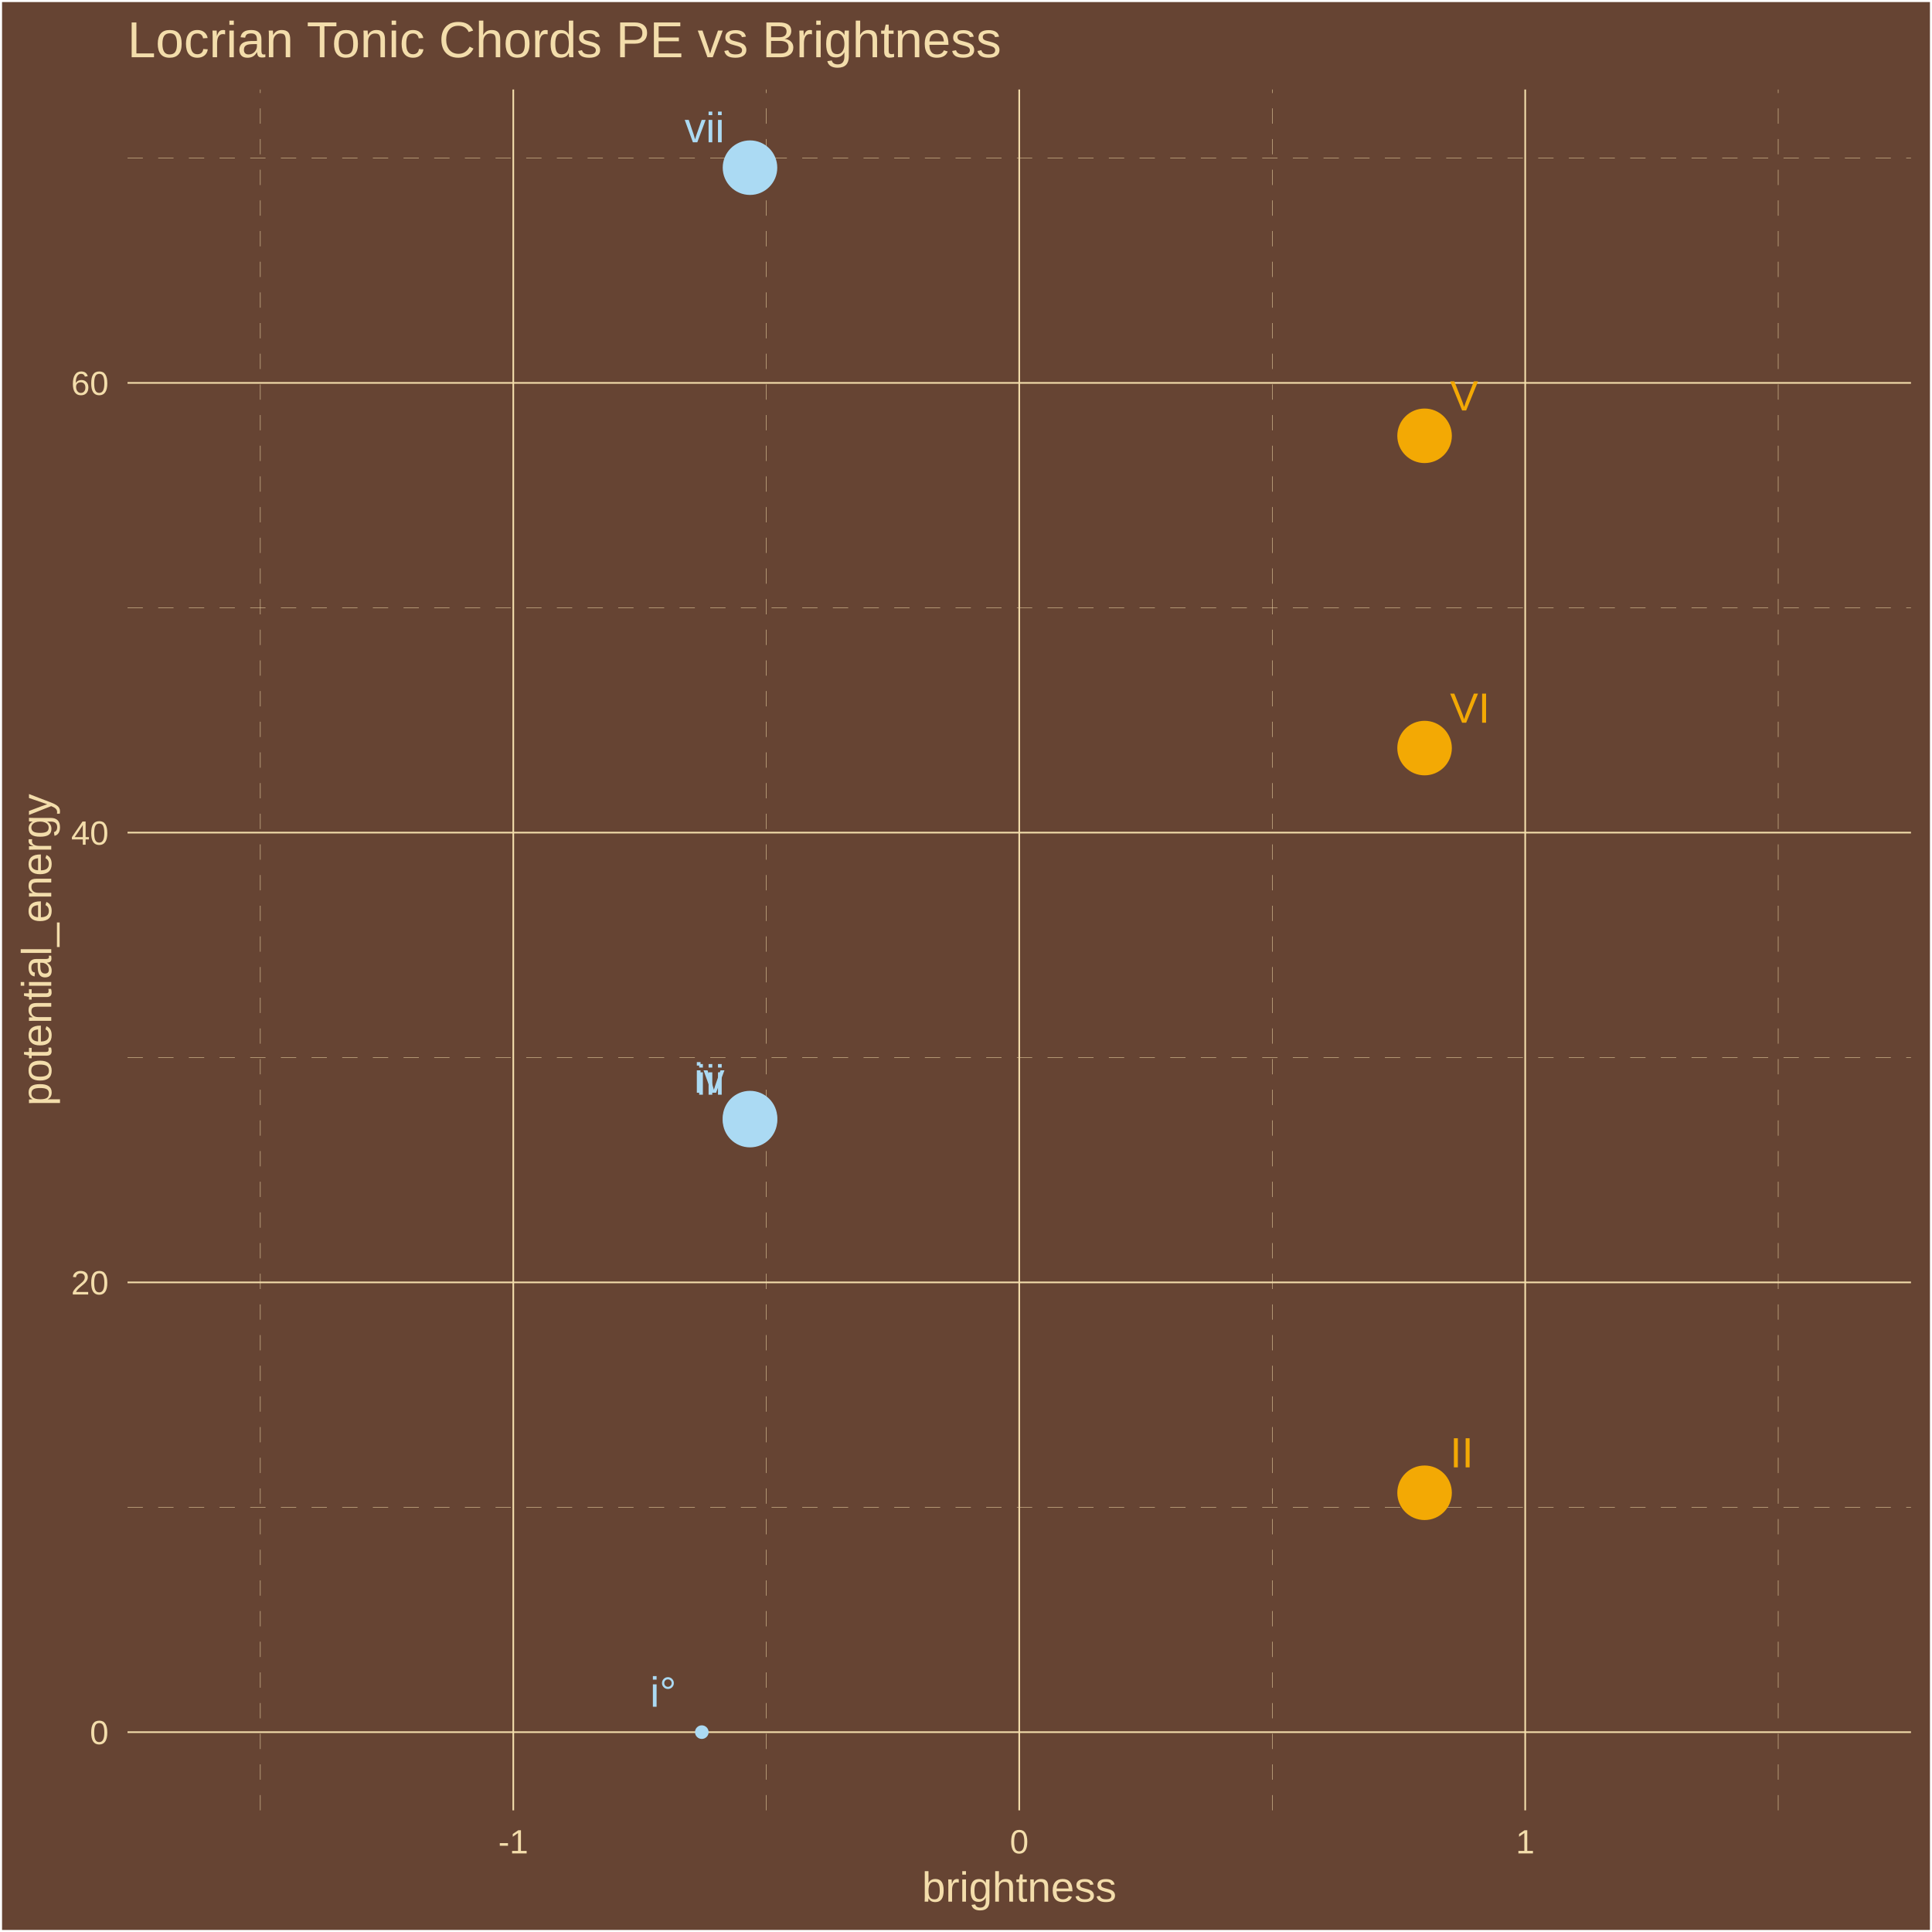
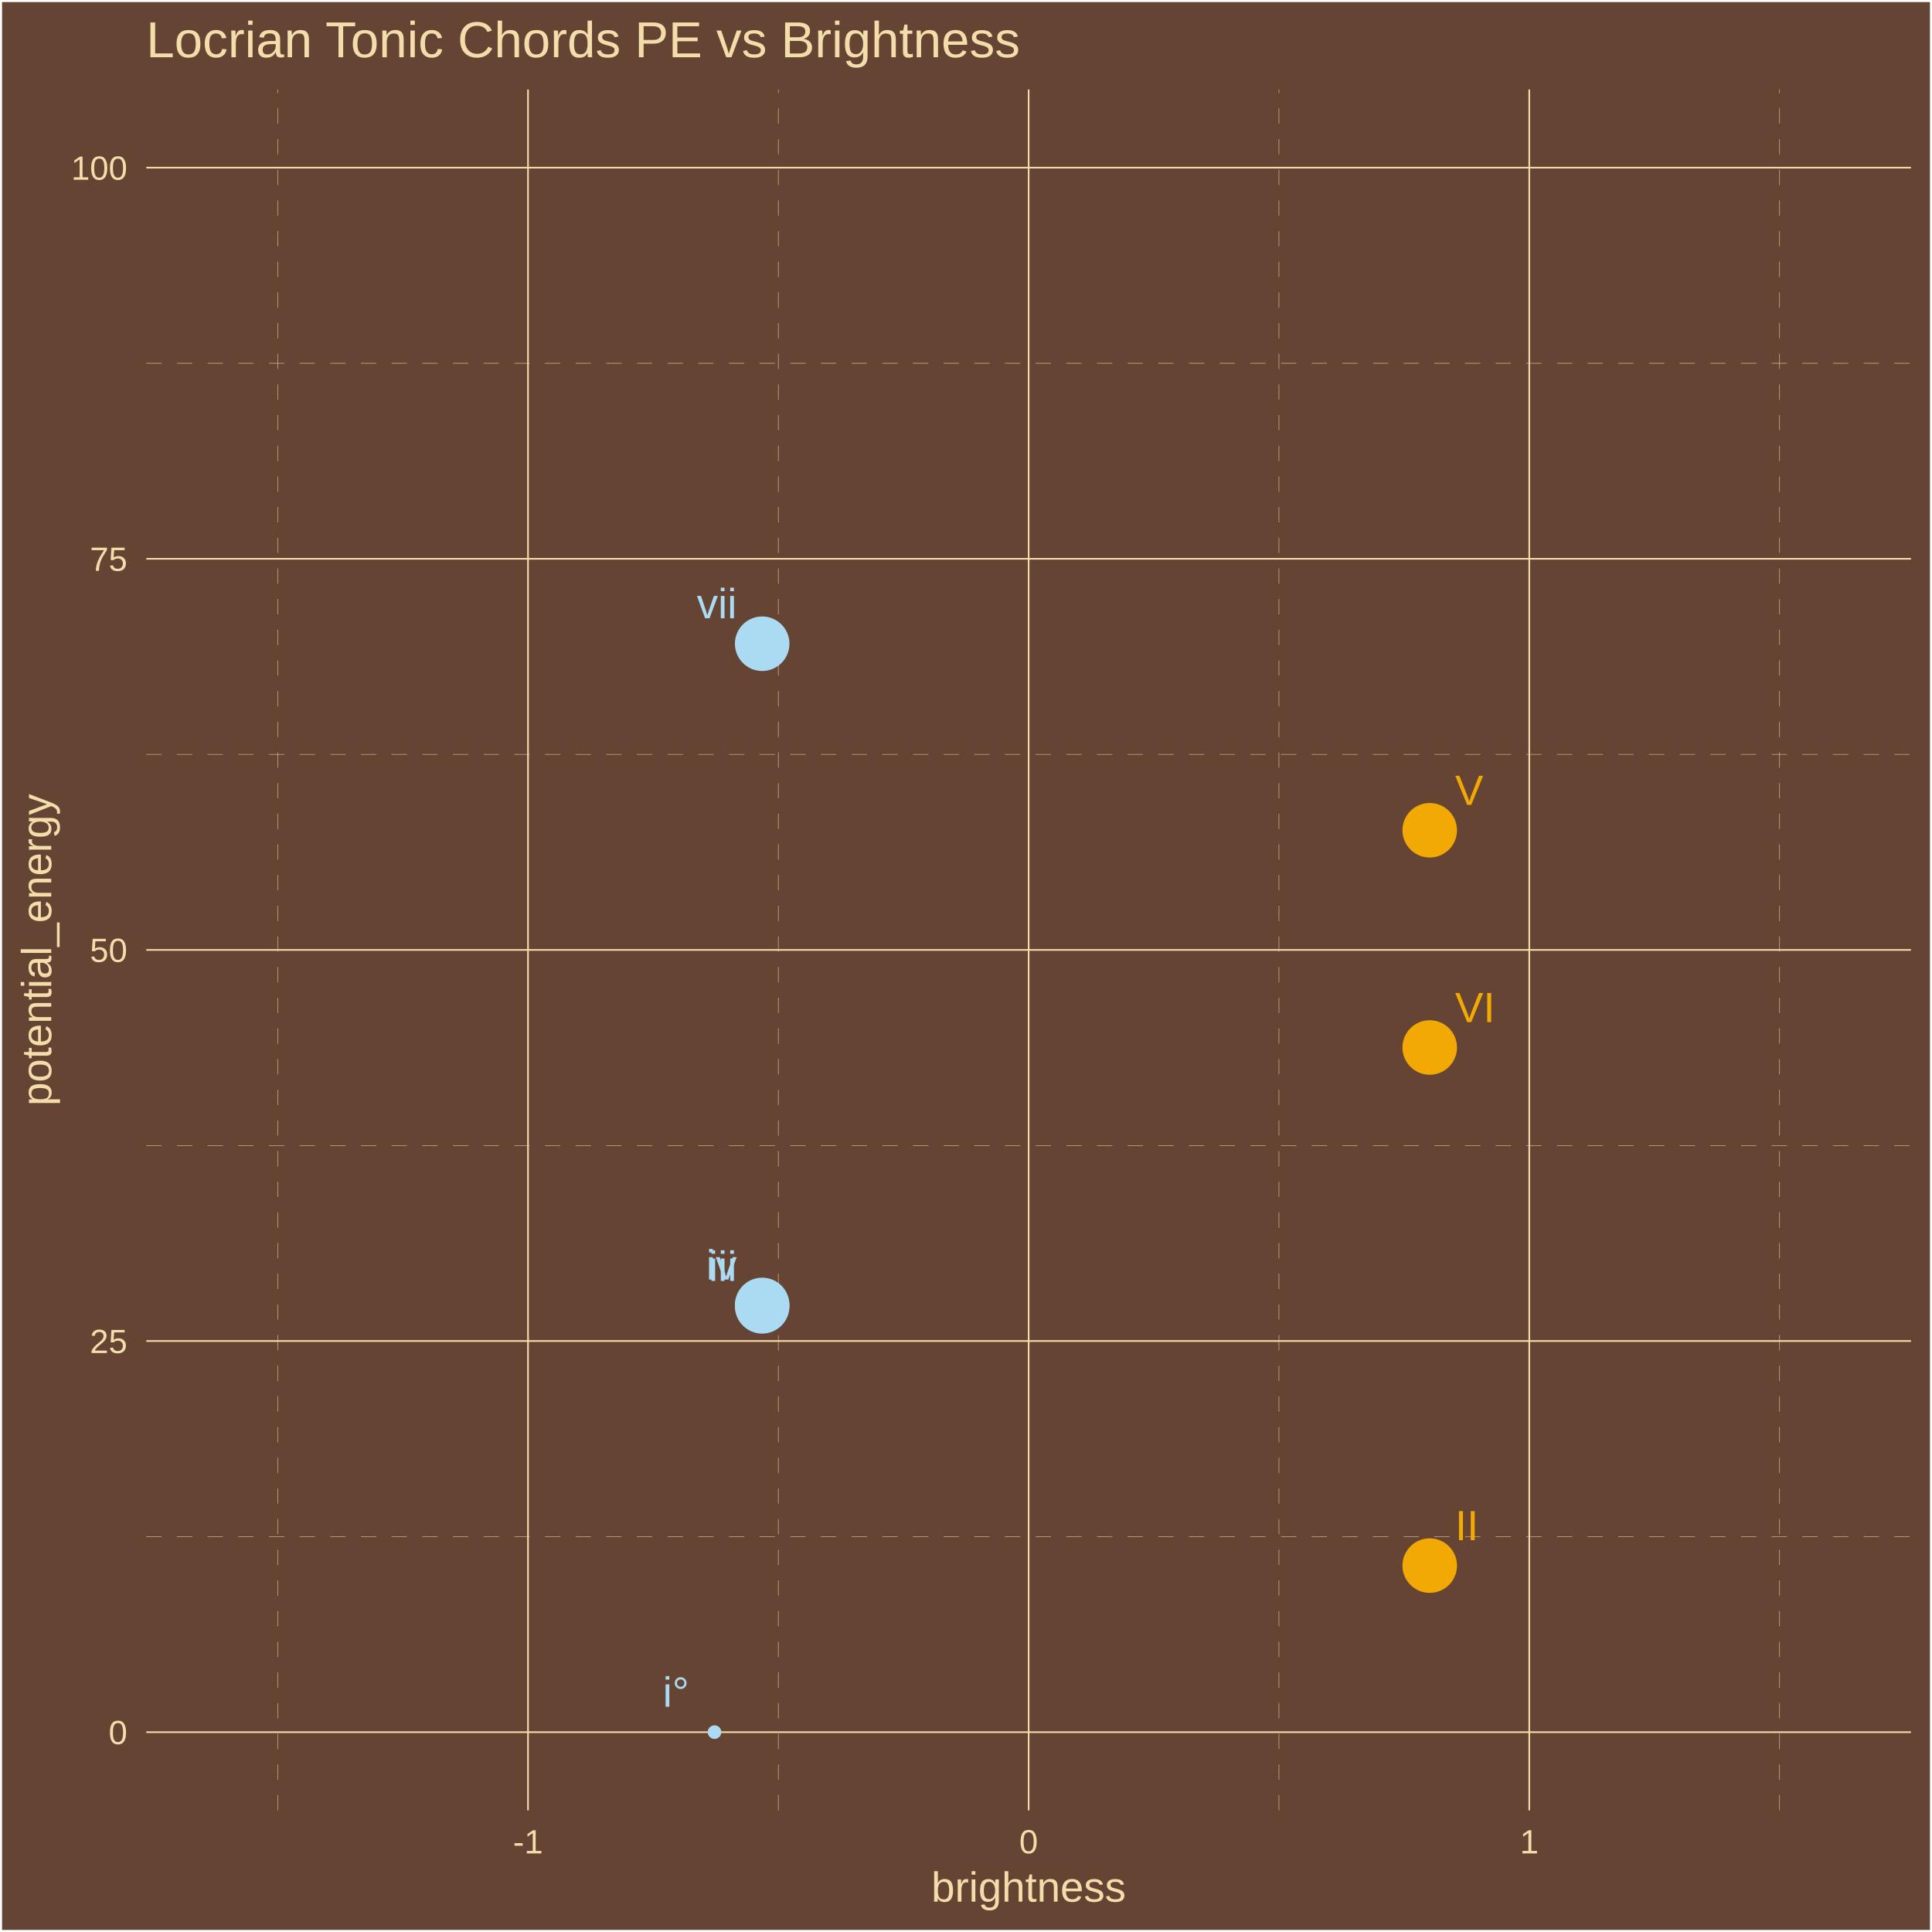
<svg xmlns="http://www.w3.org/2000/svg" class="svglite" width="504.00pt" height="504.00pt" viewBox="0 0 504.00 504.00">
  <defs>
    <style type="text/css">
    .svglite line, .svglite polyline, .svglite polygon, .svglite path, .svglite rect, .svglite circle {
      fill: none;
      stroke: #000000;
      stroke-linecap: round;
      stroke-linejoin: round;
      stroke-miterlimit: 10.00;
    }
    .svglite text {
      white-space: pre;
    }
  </style>
  </defs>
  <rect width="100%" height="100%" style="stroke: none; fill: #664433;" />
  <defs>
    <clipPath id="cpMC4wMHw1MDQuMDB8MC4wMHw1MDQuMDA=">
      <rect x="0.00" y="0.00" width="504.00" height="504.00" />
    </clipPath>
  </defs>
  <g clip-path="url(#cpMC4wMHw1MDQuMDB8MC4wMHw1MDQuMDA=)">
    <rect x="0.00" y="0" width="504.00" height="504.00" style="stroke-width: 1.07; stroke: #FFFFFF; fill: #664433;" />
  </g>
  <defs>
-     <clipPath id="cpMzMuMjd8NDk4LjUyfDIzLjM0fDQ3Mi4yNw==">
-       <rect x="33.27" y="23.34" width="465.25" height="448.93" />
+     <clipPath id="cpMzguMTZ8NDk4LjUyfDIzLjM0fDQ3Mi4yNw==">
+       <rect x="38.16" y="23.34" width="460.36" height="448.93" />
    </clipPath>
  </defs>
-   <g clip-path="url(#cpMzMuMjd8NDk4LjUyfDIzLjM0fDQ3Mi4yNw==)">
-     <rect x="33.27" y="23.34" width="465.25" height="448.93" style="stroke-width: 1.07; stroke: none; fill: #664433;" />
-     <polyline points="33.27,393.20 498.52,393.20 " style="stroke-width: 0.11; stroke: #F3DDAB; stroke-dasharray: 4.00,4.00; stroke-linecap: butt;" />
-     <polyline points="33.27,275.87 498.52,275.87 " style="stroke-width: 0.11; stroke: #F3DDAB; stroke-dasharray: 4.00,4.00; stroke-linecap: butt;" />
-     <polyline points="33.27,158.55 498.52,158.55 " style="stroke-width: 0.11; stroke: #F3DDAB; stroke-dasharray: 4.00,4.00; stroke-linecap: butt;" />
-     <polyline points="33.27,41.22 498.52,41.22 " style="stroke-width: 0.11; stroke: #F3DDAB; stroke-dasharray: 4.00,4.00; stroke-linecap: butt;" />
-     <polyline points="67.91,472.27 67.91,23.34 " style="stroke-width: 0.11; stroke: #F3DDAB; stroke-dasharray: 4.00,4.00; stroke-linecap: butt;" />
-     <polyline points="199.90,472.27 199.90,23.34 " style="stroke-width: 0.11; stroke: #F3DDAB; stroke-dasharray: 4.00,4.00; stroke-linecap: butt;" />
-     <polyline points="331.89,472.27 331.89,23.34 " style="stroke-width: 0.11; stroke: #F3DDAB; stroke-dasharray: 4.00,4.00; stroke-linecap: butt;" />
-     <polyline points="463.88,472.27 463.88,23.34 " style="stroke-width: 0.11; stroke: #F3DDAB; stroke-dasharray: 4.00,4.00; stroke-linecap: butt;" />
-     <polyline points="33.27,451.86 498.52,451.86 " style="stroke-width: 0.43; stroke: #F3DDAB; stroke-linecap: butt;" />
-     <polyline points="33.27,334.54 498.52,334.54 " style="stroke-width: 0.43; stroke: #F3DDAB; stroke-linecap: butt;" />
-     <polyline points="33.27,217.21 498.52,217.21 " style="stroke-width: 0.43; stroke: #F3DDAB; stroke-linecap: butt;" />
-     <polyline points="33.27,99.89 498.52,99.89 " style="stroke-width: 0.43; stroke: #F3DDAB; stroke-linecap: butt;" />
-     <polyline points="133.90,472.27 133.90,23.34 " style="stroke-width: 0.43; stroke: #F3DDAB; stroke-linecap: butt;" />
-     <polyline points="265.89,472.27 265.89,23.34 " style="stroke-width: 0.43; stroke: #F3DDAB; stroke-linecap: butt;" />
-     <polyline points="397.88,472.27 397.88,23.34 " style="stroke-width: 0.43; stroke: #F3DDAB; stroke-linecap: butt;" />
-     <circle cx="183.08" cy="451.86" r="1.42" style="stroke-width: 0.71; stroke: #ABDAF3; fill: #ABDAF3;" />
-     <circle cx="371.63" cy="389.42" r="6.76" style="stroke-width: 0.71; stroke: #F3A904; fill: #F3A904;" />
-     <circle cx="195.65" cy="292.20" r="6.76" style="stroke-width: 0.71; stroke: #ABDAF3; fill: #ABDAF3;" />
-     <circle cx="195.65" cy="291.68" r="6.76" style="stroke-width: 0.71; stroke: #ABDAF3; fill: #ABDAF3;" />
-     <circle cx="371.63" cy="113.69" r="6.76" style="stroke-width: 0.71; stroke: #F3A904; fill: #F3A904;" />
-     <circle cx="371.63" cy="195.15" r="6.76" style="stroke-width: 0.71; stroke: #F3A904; fill: #F3A904;" />
-     <circle cx="195.65" cy="43.74" r="6.76" style="stroke-width: 0.71; stroke: #ABDAF3; fill: #ABDAF3;" />
-     <polygon points="163.98,451.86 180.92,451.86 180.83,451.86 181.18,451.84 181.52,451.77 181.84,451.65 182.14,451.48 182.41,451.26 182.64,451.00 182.83,450.70 182.97,450.38 183.05,450.05 183.08,449.70 183.08,449.70 183.08,431.71 183.08,431.71 183.05,431.36 182.97,431.02 182.83,430.70 182.64,430.41 182.41,430.15 182.14,429.93 181.84,429.76 181.52,429.63 181.18,429.56 180.92,429.55 163.98,429.55 164.24,429.56 163.89,429.55 163.54,429.59 163.21,429.69 162.90,429.84 162.61,430.03 162.36,430.28 162.15,430.55 161.99,430.86 161.88,431.19 161.82,431.53 161.82,431.71 161.82,449.70 161.82,449.53 161.82,449.87 161.88,450.22 161.99,450.55 162.15,450.85 162.36,451.13 162.61,451.37 162.90,451.57 163.21,451.72 163.54,451.82 163.89,451.86 " style="stroke-width: nan; stroke: none;" />
-     <text x="176.45" y="445.24" text-anchor="end" style="font-size: 11.04px;fill: #ABDAF3; font-family: &quot;Arial&quot;;" textLength="6.86px" lengthAdjust="spacingAndGlyphs">i°</text>
-     <polygon points="373.79,389.42 390.01,389.42 389.92,389.42 390.27,389.40 390.61,389.33 390.93,389.21 391.23,389.04 391.50,388.82 391.73,388.56 391.92,388.26 392.06,387.94 392.14,387.60 392.17,387.26 392.17,387.26 392.17,369.27 392.17,369.27 392.14,368.92 392.06,368.58 391.92,368.26 391.73,367.97 391.50,367.71 391.23,367.49 390.93,367.31 390.61,367.19 390.27,367.12 390.01,367.11 373.79,367.11 374.05,367.12 373.71,367.11 373.36,367.15 373.03,367.25 372.71,367.40 372.43,367.59 372.18,367.83 371.97,368.11 371.81,368.42 371.70,368.75 371.64,369.09 371.63,369.27 371.63,387.26 371.64,387.08 371.64,387.43 371.70,387.78 371.81,388.11 371.97,388.41 372.18,388.69 372.43,388.93 372.71,389.13 373.03,389.28 373.36,389.37 373.71,389.42 " style="stroke-width: nan; stroke: none;" />
-     <text x="378.26" y="382.79" style="font-size: 11.04px;fill: #F3A904; font-family: &quot;Arial&quot;;" textLength="6.13px" lengthAdjust="spacingAndGlyphs">II</text>
-     <polygon points="176.06,292.20 193.49,292.20 193.40,292.20 193.75,292.18 194.09,292.11 194.41,291.99 194.71,291.82 194.98,291.60 195.21,291.34 195.40,291.04 195.54,290.72 195.62,290.39 195.65,290.04 195.65,290.04 195.65,272.05 195.65,272.05 195.62,271.70 195.54,271.36 195.40,271.04 195.21,270.75 194.98,270.49 194.71,270.27 194.41,270.10 194.09,269.97 193.75,269.90 193.49,269.89 176.06,269.89 176.32,269.90 175.98,269.89 175.63,269.93 175.30,270.03 174.98,270.18 174.70,270.37 174.45,270.61 174.24,270.89 174.08,271.20 173.97,271.53 173.91,271.87 173.90,272.05 173.90,290.04 173.91,289.87 173.91,290.21 173.97,290.56 174.08,290.89 174.24,291.19 174.45,291.47 174.70,291.71 174.98,291.91 175.30,292.06 175.63,292.16 175.98,292.20 " style="stroke-width: nan; stroke: none;" />
-     <text x="189.02" y="285.58" text-anchor="end" style="font-size: 11.04px;fill: #ABDAF3; font-family: &quot;Arial&quot;;" textLength="7.34px" lengthAdjust="spacingAndGlyphs">iii</text>
-     <polygon points="175.44,291.68 193.49,291.68 193.40,291.68 193.75,291.67 194.09,291.60 194.41,291.47 194.71,291.30 194.98,291.08 195.21,290.82 195.40,290.53 195.54,290.21 195.62,289.87 195.65,289.52 195.65,289.52 195.65,271.53 195.65,271.53 195.62,271.18 195.54,270.85 195.40,270.53 195.21,270.23 194.98,269.97 194.71,269.75 194.41,269.58 194.09,269.45 193.75,269.39 193.49,269.37 175.44,269.37 175.70,269.39 175.36,269.37 175.01,269.41 174.68,269.51 174.36,269.66 174.08,269.86 173.83,270.10 173.62,270.38 173.46,270.68 173.35,271.01 173.29,271.36 173.28,271.53 173.28,289.52 173.29,289.35 173.29,289.70 173.35,290.04 173.46,290.37 173.62,290.68 173.83,290.95 174.08,291.20 174.36,291.39 174.68,291.54 175.01,291.64 175.36,291.68 " style="stroke-width: nan; stroke: none;" />
-     <text x="189.02" y="285.06" text-anchor="end" style="font-size: 11.04px;fill: #ABDAF3; font-family: &quot;Arial&quot;;" textLength="7.96px" lengthAdjust="spacingAndGlyphs">iv</text>
-     <polygon points="373.79,113.69 391.23,113.69 391.14,113.69 391.49,113.67 391.83,113.60 392.16,113.48 392.46,113.31 392.73,113.09 392.96,112.83 393.14,112.53 393.28,112.21 393.36,111.88 393.39,111.53 393.39,111.53 393.39,93.54 393.39,93.54 393.36,93.19 393.28,92.85 393.14,92.53 392.96,92.24 392.73,91.98 392.46,91.76 392.16,91.59 391.83,91.46 391.49,91.39 391.23,91.38 373.79,91.38 374.05,91.39 373.71,91.38 373.36,91.42 373.03,91.52 372.71,91.67 372.43,91.86 372.18,92.10 371.97,92.38 371.81,92.69 371.70,93.02 371.64,93.36 371.63,93.54 371.63,111.53 371.64,111.36 371.64,111.70 371.70,112.05 371.81,112.38 371.97,112.68 372.18,112.96 372.43,113.20 372.71,113.40 373.03,113.55 373.36,113.65 373.71,113.69 " style="stroke-width: nan; stroke: none;" />
-     <text x="378.26" y="107.07" style="font-size: 11.04px;fill: #F3A904; font-family: &quot;Arial&quot;;" textLength="7.36px" lengthAdjust="spacingAndGlyphs">V</text>
-     <polygon points="373.79,195.15 394.30,195.15 394.21,195.15 394.56,195.13 394.90,195.06 395.22,194.94 395.53,194.77 395.80,194.55 396.03,194.29 396.21,193.99 396.35,193.67 396.43,193.34 396.46,192.99 396.46,192.99 396.46,175.00 396.46,175.00 396.43,174.65 396.35,174.31 396.21,173.99 396.03,173.70 395.80,173.44 395.53,173.22 395.22,173.05 394.90,172.92 394.56,172.85 394.30,172.84 373.79,172.84 374.05,172.85 373.71,172.84 373.36,172.88 373.03,172.98 372.71,173.13 372.43,173.32 372.18,173.56 371.97,173.84 371.81,174.15 371.70,174.48 371.64,174.82 371.63,175.00 371.63,192.99 371.64,192.82 371.64,193.16 371.70,193.51 371.81,193.84 371.97,194.14 372.18,194.42 372.43,194.66 372.71,194.86 373.03,195.01 373.36,195.11 373.71,195.15 " style="stroke-width: nan; stroke: none;" />
-     <text x="378.26" y="188.53" style="font-size: 11.04px;fill: #F3A904; font-family: &quot;Arial&quot;;" textLength="10.43px" lengthAdjust="spacingAndGlyphs">VI</text>
-     <polygon points="173.00,43.74 193.49,43.74 193.40,43.74 193.75,43.73 194.09,43.66 194.41,43.53 194.71,43.36 194.98,43.14 195.21,42.88 195.40,42.59 195.54,42.27 195.62,41.93 195.65,41.58 195.65,41.58 195.65,23.59 195.65,23.59 195.62,23.24 195.54,22.90 195.40,22.59 195.21,22.29 194.98,22.03 194.71,21.81 194.41,21.64 194.09,21.51 193.75,21.44 193.49,21.43 173.00,21.43 173.26,21.44 172.91,21.43 172.56,21.47 172.23,21.57 171.92,21.72 171.63,21.92 171.38,22.16 171.17,22.43 171.01,22.74 170.90,23.07 170.84,23.42 170.84,23.59 170.84,41.58 170.84,41.41 170.84,41.76 170.90,42.10 171.01,42.43 171.17,42.74 171.38,43.01 171.63,43.25 171.92,43.45 172.23,43.60 172.56,43.70 172.91,43.74 " style="stroke-width: nan; stroke: none;" />
-     <text x="189.02" y="37.12" text-anchor="end" style="font-size: 11.04px;fill: #ABDAF3; font-family: &quot;Arial&quot;;" textLength="10.41px" lengthAdjust="spacingAndGlyphs">vii</text>
+   <g clip-path="url(#cpMzguMTZ8NDk4LjUyfDIzLjM0fDQ3Mi4yNw==)">
+     <rect x="38.16" y="23.34" width="460.36" height="448.93" style="stroke-width: 1.07; stroke: none; fill: #664433;" />
+     <polyline points="38.16,400.85 498.52,400.85 " style="stroke-width: 0.11; stroke: #F3DDAB; stroke-dasharray: 4.00,4.00; stroke-linecap: butt;" />
+     <polyline points="38.16,298.82 498.52,298.82 " style="stroke-width: 0.11; stroke: #F3DDAB; stroke-dasharray: 4.00,4.00; stroke-linecap: butt;" />
+     <polyline points="38.16,196.79 498.52,196.79 " style="stroke-width: 0.11; stroke: #F3DDAB; stroke-dasharray: 4.00,4.00; stroke-linecap: butt;" />
+     <polyline points="38.16,94.76 498.52,94.76 " style="stroke-width: 0.11; stroke: #F3DDAB; stroke-dasharray: 4.00,4.00; stroke-linecap: butt;" />
+     <polyline points="72.44,472.27 72.44,23.34 " style="stroke-width: 0.11; stroke: #F3DDAB; stroke-dasharray: 4.00,4.00; stroke-linecap: butt;" />
+     <polyline points="203.04,472.27 203.04,23.34 " style="stroke-width: 0.11; stroke: #F3DDAB; stroke-dasharray: 4.00,4.00; stroke-linecap: butt;" />
+     <polyline points="333.64,472.27 333.64,23.34 " style="stroke-width: 0.11; stroke: #F3DDAB; stroke-dasharray: 4.00,4.00; stroke-linecap: butt;" />
+     <polyline points="464.24,472.27 464.24,23.34 " style="stroke-width: 0.11; stroke: #F3DDAB; stroke-dasharray: 4.00,4.00; stroke-linecap: butt;" />
+     <polyline points="38.16,451.86 498.52,451.86 " style="stroke-width: 0.43; stroke: #F3DDAB; stroke-linecap: butt;" />
+     <polyline points="38.16,349.83 498.52,349.83 " style="stroke-width: 0.43; stroke: #F3DDAB; stroke-linecap: butt;" />
+     <polyline points="38.16,247.80 498.52,247.80 " style="stroke-width: 0.43; stroke: #F3DDAB; stroke-linecap: butt;" />
+     <polyline points="38.16,145.77 498.52,145.77 " style="stroke-width: 0.43; stroke: #F3DDAB; stroke-linecap: butt;" />
+     <polyline points="38.16,43.74 498.52,43.74 " style="stroke-width: 0.43; stroke: #F3DDAB; stroke-linecap: butt;" />
+     <polyline points="137.74,472.27 137.74,23.34 " style="stroke-width: 0.43; stroke: #F3DDAB; stroke-linecap: butt;" />
+     <polyline points="268.34,472.27 268.34,23.34 " style="stroke-width: 0.43; stroke: #F3DDAB; stroke-linecap: butt;" />
+     <polyline points="398.94,472.27 398.94,23.34 " style="stroke-width: 0.43; stroke: #F3DDAB; stroke-linecap: butt;" />
+     <circle cx="186.40" cy="451.86" r="1.42" style="stroke-width: 0.71; stroke: #ABDAF3; fill: #ABDAF3;" />
+     <circle cx="372.97" cy="408.42" r="6.76" style="stroke-width: 0.71; stroke: #F3A904; fill: #F3A904;" />
+     <circle cx="198.83" cy="340.78" r="6.76" style="stroke-width: 0.71; stroke: #ABDAF3; fill: #ABDAF3;" />
+     <circle cx="198.83" cy="340.42" r="6.76" style="stroke-width: 0.71; stroke: #ABDAF3; fill: #ABDAF3;" />
+     <circle cx="372.97" cy="216.59" r="6.76" style="stroke-width: 0.71; stroke: #F3A904; fill: #F3A904;" />
+     <circle cx="372.97" cy="273.26" r="6.76" style="stroke-width: 0.71; stroke: #F3A904; fill: #F3A904;" />
+     <circle cx="198.83" cy="167.93" r="6.76" style="stroke-width: 0.71; stroke: #ABDAF3; fill: #ABDAF3;" />
+     <polygon points="167.30,451.86 184.24,451.86 184.15,451.86 184.50,451.84 184.84,451.77 185.16,451.65 185.46,451.48 185.73,451.26 185.96,451.00 186.15,450.70 186.29,450.38 186.37,450.05 186.40,449.70 186.40,449.70 186.40,431.71 186.40,431.71 186.37,431.36 186.29,431.02 186.15,430.70 185.96,430.41 185.73,430.15 185.46,429.93 185.16,429.76 184.84,429.63 184.50,429.56 184.24,429.55 167.30,429.55 167.56,429.56 167.21,429.55 166.86,429.59 166.53,429.69 166.22,429.84 165.93,430.03 165.68,430.28 165.47,430.55 165.31,430.86 165.20,431.19 165.14,431.53 165.14,431.71 165.14,449.70 165.14,449.53 165.14,449.87 165.20,450.22 165.31,450.55 165.47,450.85 165.68,451.13 165.93,451.37 166.22,451.57 166.53,451.72 166.86,451.82 167.21,451.86 " style="stroke-width: nan; stroke: none;" />
+     <text x="179.77" y="445.24" text-anchor="end" style="font-size: 11.04px;fill: #ABDAF3; font-family: &quot;Arial&quot;;" textLength="6.86px" lengthAdjust="spacingAndGlyphs">i°</text>
+     <polygon points="375.13,408.42 391.34,408.42 391.26,408.42 391.60,408.40 391.94,408.33 392.27,408.21 392.57,408.04 392.84,407.82 393.07,407.56 393.26,407.26 393.39,406.94 393.48,406.61 393.50,406.26 393.50,406.26 393.50,388.27 393.50,388.27 393.48,387.92 393.39,387.58 393.26,387.26 393.07,386.97 392.84,386.71 392.57,386.49 392.27,386.31 391.94,386.19 391.60,386.12 391.34,386.11 375.13,386.11 375.39,386.12 375.04,386.11 374.70,386.15 374.36,386.25 374.05,386.40 373.76,386.59 373.51,386.83 373.30,387.11 373.14,387.42 373.03,387.75 372.98,388.09 372.97,388.27 372.97,406.26 372.98,406.09 372.98,406.43 373.03,406.78 373.14,407.11 373.30,407.41 373.51,407.69 373.76,407.93 374.05,408.13 374.36,408.28 374.70,408.38 375.04,408.42 " style="stroke-width: nan; stroke: none;" />
+     <text x="379.59" y="401.80" style="font-size: 11.04px;fill: #F3A904; font-family: &quot;Arial&quot;;" textLength="6.13px" lengthAdjust="spacingAndGlyphs">II</text>
+     <polygon points="179.25,340.78 196.67,340.78 196.59,340.78 196.94,340.77 197.28,340.70 197.60,340.57 197.90,340.40 198.17,340.18 198.40,339.92 198.59,339.63 198.72,339.31 198.81,338.97 198.83,338.62 198.83,338.62 198.83,320.63 198.83,320.63 198.81,320.28 198.72,319.95 198.59,319.63 198.40,319.33 198.17,319.07 197.90,318.85 197.60,318.68 197.28,318.56 196.94,318.49 196.67,318.47 179.25,318.47 179.51,318.49 179.16,318.47 178.82,318.51 178.48,318.61 178.17,318.76 177.88,318.96 177.63,319.20 177.43,319.48 177.26,319.78 177.15,320.11 177.10,320.46 177.09,320.63 177.09,338.62 177.10,338.45 177.10,338.80 177.15,339.14 177.26,339.47 177.43,339.78 177.63,340.06 177.88,340.30 178.17,340.49 178.48,340.64 178.82,340.74 179.16,340.78 " style="stroke-width: nan; stroke: none;" />
+     <text x="192.21" y="334.16" text-anchor="end" style="font-size: 11.04px;fill: #ABDAF3; font-family: &quot;Arial&quot;;" textLength="7.34px" lengthAdjust="spacingAndGlyphs">iii</text>
+     <polygon points="178.63,340.42 196.67,340.42 196.59,340.42 196.94,340.41 197.28,340.34 197.60,340.21 197.90,340.04 198.17,339.82 198.40,339.56 198.59,339.27 198.72,338.95 198.81,338.61 198.83,338.26 198.83,338.26 198.83,320.27 198.83,320.27 198.81,319.92 198.72,319.59 198.59,319.27 198.40,318.97 198.17,318.71 197.90,318.49 197.60,318.32 197.28,318.20 196.94,318.13 196.67,318.11 178.63,318.11 178.89,318.13 178.54,318.11 178.20,318.15 177.87,318.25 177.55,318.40 177.27,318.60 177.01,318.84 176.81,319.12 176.64,319.42 176.53,319.75 176.48,320.10 176.47,320.27 176.47,338.26 176.48,338.09 176.48,338.44 176.53,338.78 176.64,339.11 176.81,339.42 177.01,339.70 177.27,339.94 177.55,340.13 177.87,340.28 178.20,340.38 178.54,340.42 " style="stroke-width: nan; stroke: none;" />
+     <text x="192.21" y="333.80" text-anchor="end" style="font-size: 11.04px;fill: #ABDAF3; font-family: &quot;Arial&quot;;" textLength="7.96px" lengthAdjust="spacingAndGlyphs">iv</text>
+     <polygon points="375.13,216.59 392.57,216.59 392.48,216.59 392.83,216.58 393.17,216.51 393.49,216.38 393.79,216.21 394.06,215.99 394.29,215.73 394.48,215.44 394.62,215.12 394.70,214.78 394.73,214.43 394.73,214.43 394.73,196.44 394.73,196.44 394.70,196.09 394.62,195.75 394.48,195.44 394.29,195.14 394.06,194.88 393.79,194.66 393.49,194.49 393.17,194.36 392.83,194.29 392.57,194.28 375.13,194.28 375.39,194.29 375.04,194.28 374.70,194.32 374.36,194.42 374.05,194.57 373.76,194.77 373.51,195.01 373.30,195.28 373.14,195.59 373.03,195.92 372.98,196.27 372.97,196.44 372.97,214.43 372.98,214.26 372.98,214.61 373.03,214.95 373.14,215.28 373.30,215.59 373.51,215.86 373.76,216.10 374.05,216.30 374.36,216.45 374.70,216.55 375.04,216.59 " style="stroke-width: nan; stroke: none;" />
+     <text x="379.59" y="209.97" style="font-size: 11.04px;fill: #F3A904; font-family: &quot;Arial&quot;;" textLength="7.36px" lengthAdjust="spacingAndGlyphs">V</text>
+     <polygon points="375.13,273.26 395.63,273.26 395.55,273.26 395.89,273.25 396.24,273.18 396.56,273.06 396.86,272.88 397.13,272.66 397.36,272.40 397.55,272.11 397.68,271.79 397.77,271.45 397.79,271.10 397.79,271.10 397.79,253.11 397.79,253.11 397.77,252.77 397.68,252.43 397.55,252.11 397.36,251.81 397.13,251.55 396.86,251.33 396.56,251.16 396.24,251.04 395.89,250.97 395.63,250.95 375.13,250.95 375.39,250.97 375.04,250.95 374.70,251.00 374.36,251.09 374.05,251.24 373.76,251.44 373.51,251.68 373.30,251.96 373.14,252.27 373.03,252.59 372.98,252.94 372.97,253.11 372.97,271.10 372.98,270.93 372.98,271.28 373.03,271.62 373.14,271.95 373.30,272.26 373.51,272.54 373.76,272.78 374.05,272.98 374.36,273.12 374.70,273.22 375.04,273.26 " style="stroke-width: nan; stroke: none;" />
+     <text x="379.59" y="266.64" style="font-size: 11.04px;fill: #F3A904; font-family: &quot;Arial&quot;;" textLength="10.43px" lengthAdjust="spacingAndGlyphs">VI</text>
+     <polygon points="176.18,167.93 196.67,167.93 196.59,167.93 196.94,167.91 197.28,167.84 197.60,167.72 197.90,167.55 198.17,167.33 198.40,167.07 198.59,166.77 198.72,166.45 198.81,166.11 198.83,165.77 198.83,165.77 198.83,147.78 198.83,147.78 198.81,147.43 198.72,147.09 198.59,146.77 198.40,146.48 198.17,146.22 197.90,146.00 197.60,145.82 197.28,145.70 196.94,145.63 196.67,145.62 176.18,145.62 176.44,145.63 176.10,145.62 175.75,145.66 175.42,145.76 175.10,145.91 174.82,146.10 174.57,146.34 174.36,146.62 174.20,146.93 174.09,147.26 174.03,147.60 174.02,147.78 174.02,165.77 174.03,165.59 174.03,165.94 174.09,166.29 174.20,166.62 174.36,166.92 174.57,167.20 174.82,167.44 175.10,167.64 175.42,167.79 175.75,167.88 176.10,167.93 " style="stroke-width: nan; stroke: none;" />
+     <text x="192.21" y="161.30" text-anchor="end" style="font-size: 11.04px;fill: #ABDAF3; font-family: &quot;Arial&quot;;" textLength="10.41px" lengthAdjust="spacingAndGlyphs">vii</text>
  </g>
  <g clip-path="url(#cpMC4wMHw1MDQuMDB8MC4wMHw1MDQuMDA=)">
-     <text x="28.34" y="455.01" text-anchor="end" style="font-size: 8.80px;fill: #F3DDAB; font-family: &quot;Arial&quot;;" textLength="4.90px" lengthAdjust="spacingAndGlyphs">0</text>
-     <text x="28.34" y="337.69" text-anchor="end" style="font-size: 8.80px;fill: #F3DDAB; font-family: &quot;Arial&quot;;" textLength="9.79px" lengthAdjust="spacingAndGlyphs">20</text>
-     <text x="28.34" y="220.36" text-anchor="end" style="font-size: 8.80px;fill: #F3DDAB; font-family: &quot;Arial&quot;;" textLength="9.79px" lengthAdjust="spacingAndGlyphs">40</text>
-     <text x="28.34" y="103.04" text-anchor="end" style="font-size: 8.80px;fill: #F3DDAB; font-family: &quot;Arial&quot;;" textLength="9.79px" lengthAdjust="spacingAndGlyphs">60</text>
-     <text x="133.90" y="483.50" text-anchor="middle" style="font-size: 8.80px;fill: #F3DDAB; font-family: &quot;Arial&quot;;" textLength="7.83px" lengthAdjust="spacingAndGlyphs">-1</text>
-     <text x="265.89" y="483.50" text-anchor="middle" style="font-size: 8.80px;fill: #F3DDAB; font-family: &quot;Arial&quot;;" textLength="4.90px" lengthAdjust="spacingAndGlyphs">0</text>
-     <text x="397.88" y="483.50" text-anchor="middle" style="font-size: 8.80px;fill: #F3DDAB; font-family: &quot;Arial&quot;;" textLength="4.90px" lengthAdjust="spacingAndGlyphs">1</text>
-     <text x="265.89" y="496.09" text-anchor="middle" style="font-size: 11.00px;fill: #F3DDAB; font-family: &quot;Arial&quot;;" textLength="50.76px" lengthAdjust="spacingAndGlyphs">brightness</text>
+     <text x="33.23" y="455.01" text-anchor="end" style="font-size: 8.80px;fill: #F3DDAB; font-family: &quot;Arial&quot;;" textLength="4.90px" lengthAdjust="spacingAndGlyphs">0</text>
+     <text x="33.23" y="352.98" text-anchor="end" style="font-size: 8.80px;fill: #F3DDAB; font-family: &quot;Arial&quot;;" textLength="9.79px" lengthAdjust="spacingAndGlyphs">25</text>
+     <text x="33.23" y="250.95" text-anchor="end" style="font-size: 8.80px;fill: #F3DDAB; font-family: &quot;Arial&quot;;" textLength="9.79px" lengthAdjust="spacingAndGlyphs">50</text>
+     <text x="33.23" y="148.92" text-anchor="end" style="font-size: 8.80px;fill: #F3DDAB; font-family: &quot;Arial&quot;;" textLength="9.79px" lengthAdjust="spacingAndGlyphs">75</text>
+     <text x="33.23" y="46.90" text-anchor="end" style="font-size: 8.80px;fill: #F3DDAB; font-family: &quot;Arial&quot;;" textLength="14.69px" lengthAdjust="spacingAndGlyphs">100</text>
+     <text x="137.74" y="483.50" text-anchor="middle" style="font-size: 8.80px;fill: #F3DDAB; font-family: &quot;Arial&quot;;" textLength="7.83px" lengthAdjust="spacingAndGlyphs">-1</text>
+     <text x="268.34" y="483.50" text-anchor="middle" style="font-size: 8.80px;fill: #F3DDAB; font-family: &quot;Arial&quot;;" textLength="4.90px" lengthAdjust="spacingAndGlyphs">0</text>
+     <text x="398.94" y="483.50" text-anchor="middle" style="font-size: 8.80px;fill: #F3DDAB; font-family: &quot;Arial&quot;;" textLength="4.90px" lengthAdjust="spacingAndGlyphs">1</text>
+     <text x="268.34" y="496.09" text-anchor="middle" style="font-size: 11.00px;fill: #F3DDAB; font-family: &quot;Arial&quot;;" textLength="50.76px" lengthAdjust="spacingAndGlyphs">brightness</text>
    <text transform="translate(13.37,247.80) rotate(-90)" text-anchor="middle" style="font-size: 11.00px;fill: #F3DDAB; font-family: &quot;Arial&quot;;" textLength="81.35px" lengthAdjust="spacingAndGlyphs">potential_energy</text>
-     <text x="33.27" y="14.94" style="font-size: 13.20px;fill: #F3DDAB; font-family: &quot;Arial&quot;;" textLength="229.48px" lengthAdjust="spacingAndGlyphs">Locrian Tonic Chords PE vs Brightness</text>
+     <text x="38.16" y="14.94" style="font-size: 13.20px;fill: #F3DDAB; font-family: &quot;Arial&quot;;" textLength="229.48px" lengthAdjust="spacingAndGlyphs">Locrian Tonic Chords PE vs Brightness</text>
  </g>
</svg>
